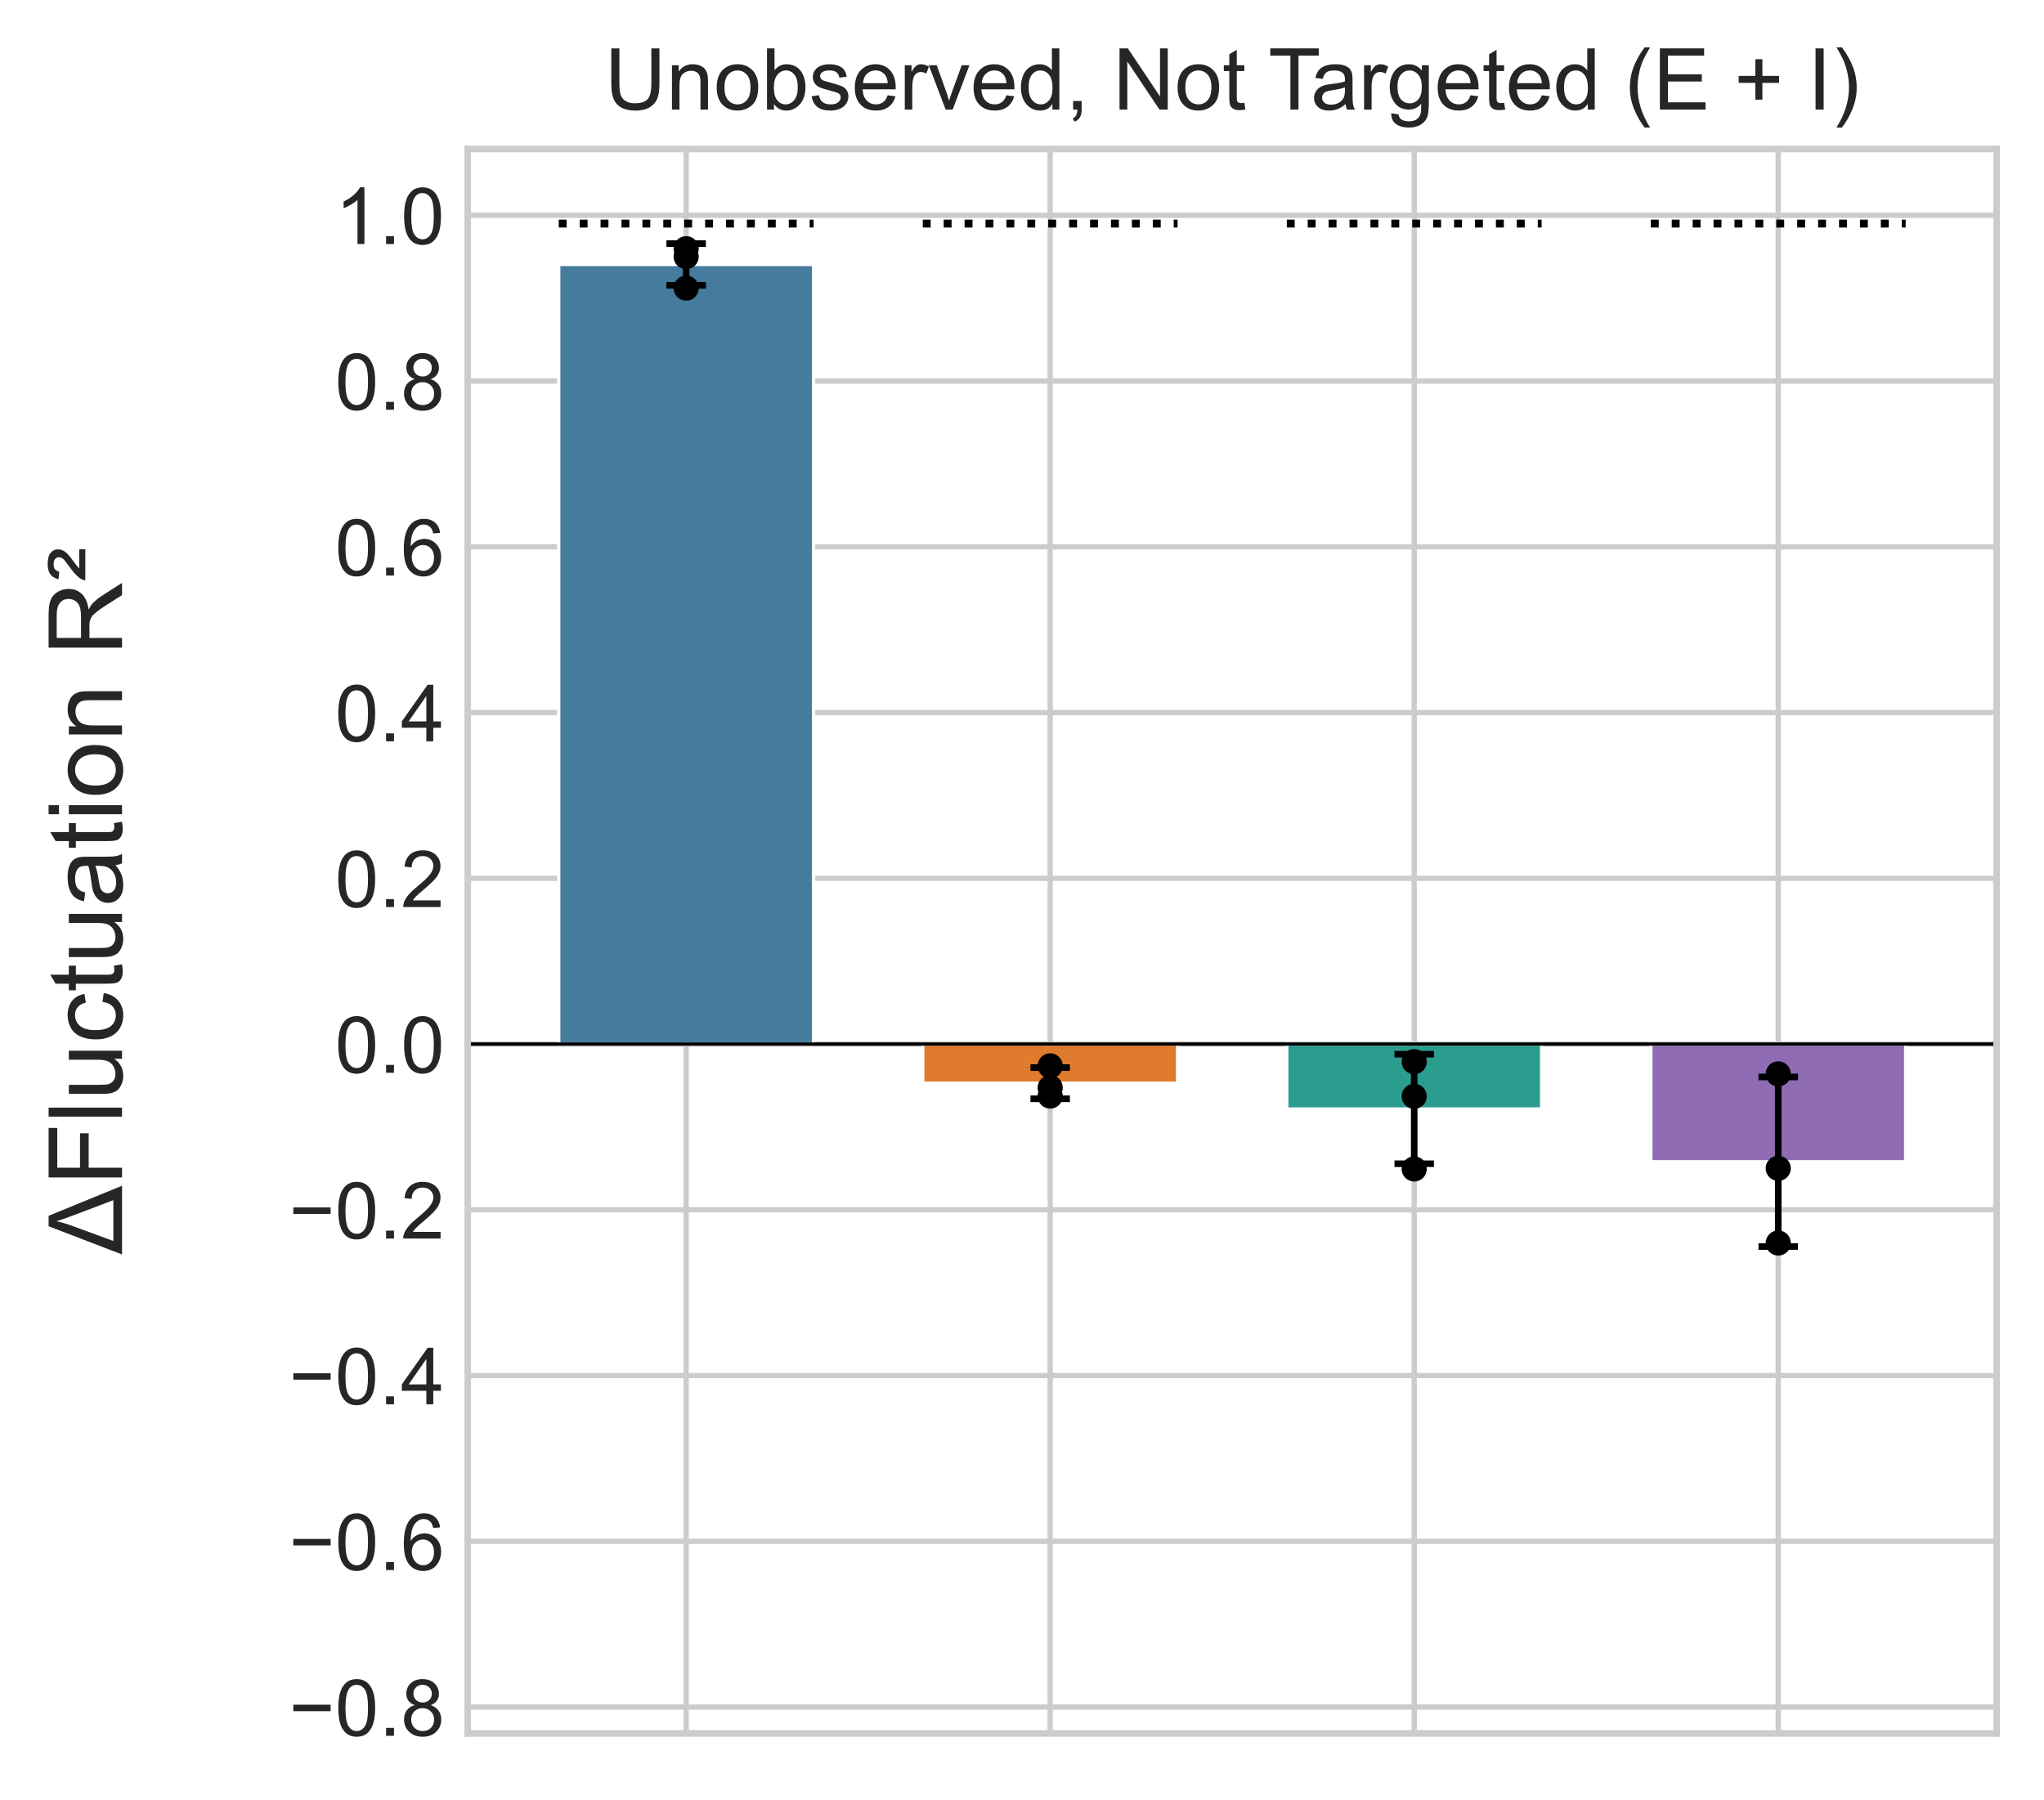
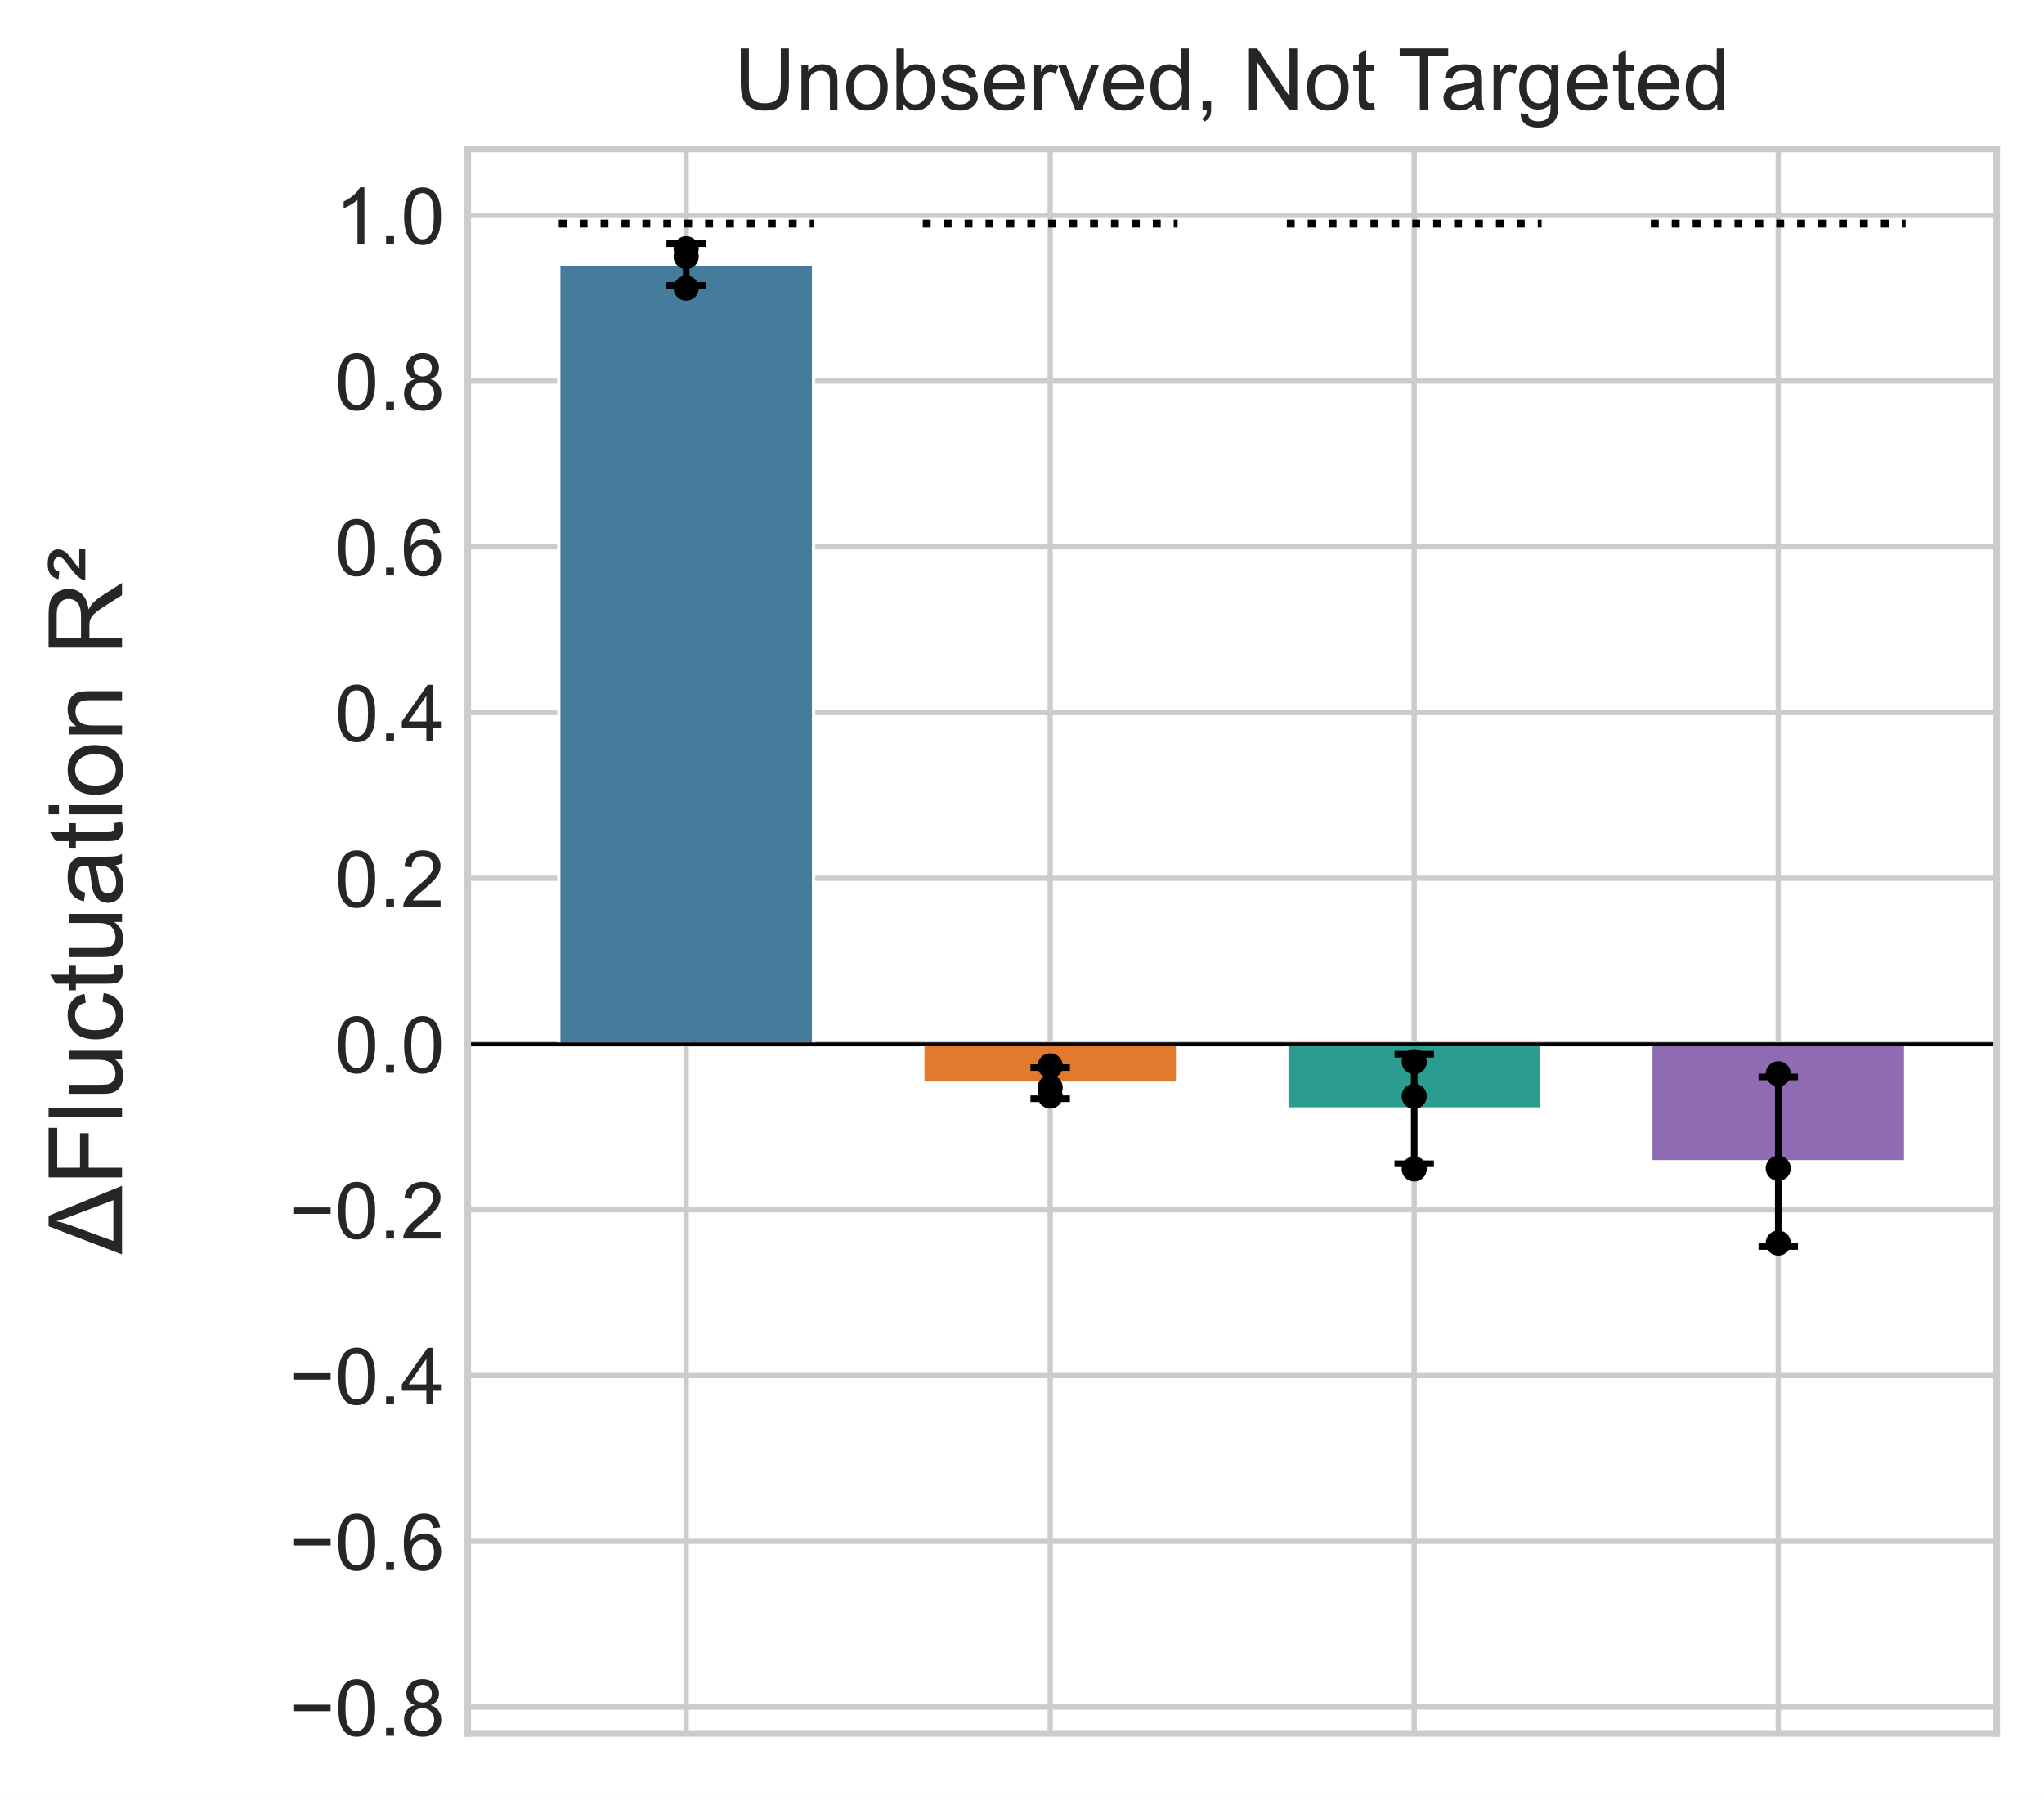
<svg xmlns="http://www.w3.org/2000/svg" xmlns:xlink="http://www.w3.org/1999/xlink" width="310.824pt" height="273.733pt" viewBox="0 0 310.824 273.733" version="1.1">
  <defs>
    <style type="text/css">*{stroke-linejoin: round; stroke-linecap: butt}</style>
  </defs>
  <g id="figure_1">
    <g id="patch_1">
      <path d="M 0 273.733  L 310.824 273.733  L 310.824 0  L 0 0  z " style="fill: #ffffff" />
    </g>
    <g id="axes_1">
      <g id="patch_2">
        <path d="M 71.127 263.648  L 303.624 263.648  L 303.624 22.664  L 71.127 22.664  z " style="fill: #ffffff" />
      </g>
      <g id="matplotlib.axis_1">
        <g id="xtick_1">
          <g id="line2d_1">
-             <path d="M 104.341 263.648  L 104.341 22.664  " clip-path="url(#p0149a861be)" style="fill: none; stroke: #cccccc; stroke-width: 0.8; stroke-linecap: round" />
+             <path d="M 104.341 263.648  L 104.341 22.664  " clip-path="url(#p1d22fca7cc)" style="fill: none; stroke: #cccccc; stroke-width: 0.8; stroke-linecap: round" />
          </g>
          <g id="line2d_2" />
        </g>
        <g id="xtick_2">
          <g id="line2d_3">
-             <path d="M 159.697 263.648  L 159.697 22.664  " clip-path="url(#p0149a861be)" style="fill: none; stroke: #cccccc; stroke-width: 0.8; stroke-linecap: round" />
+             <path d="M 159.697 263.648  L 159.697 22.664  " clip-path="url(#p1d22fca7cc)" style="fill: none; stroke: #cccccc; stroke-width: 0.8; stroke-linecap: round" />
          </g>
          <g id="line2d_4" />
        </g>
        <g id="xtick_3">
          <g id="line2d_5">
-             <path d="M 215.054 263.648  L 215.054 22.664  " clip-path="url(#p0149a861be)" style="fill: none; stroke: #cccccc; stroke-width: 0.8; stroke-linecap: round" />
+             <path d="M 215.054 263.648  L 215.054 22.664  " clip-path="url(#p1d22fca7cc)" style="fill: none; stroke: #cccccc; stroke-width: 0.8; stroke-linecap: round" />
          </g>
          <g id="line2d_6" />
        </g>
        <g id="xtick_4">
          <g id="line2d_7">
-             <path d="M 270.41 263.648  L 270.41 22.664  " clip-path="url(#p0149a861be)" style="fill: none; stroke: #cccccc; stroke-width: 0.8; stroke-linecap: round" />
+             <path d="M 270.41 263.648  L 270.41 22.664  " clip-path="url(#p1d22fca7cc)" style="fill: none; stroke: #cccccc; stroke-width: 0.8; stroke-linecap: round" />
          </g>
          <g id="line2d_8" />
        </g>
      </g>
      <g id="matplotlib.axis_2">
        <g id="ytick_1">
          <g id="line2d_9">
-             <path d="M 71.127 259.639  L 303.624 259.639  " clip-path="url(#p0149a861be)" style="fill: none; stroke: #cccccc; stroke-width: 0.8; stroke-linecap: round" />
+             <path d="M 71.127 259.639  L 303.624 259.639  " clip-path="url(#p1d22fca7cc)" style="fill: none; stroke: #cccccc; stroke-width: 0.8; stroke-linecap: round" />
          </g>
          <g id="line2d_10" />
          <g id="text_1">
            <g style="fill: #262626" transform="translate(43.93826 264.0073) scale(0.12 -0.12)">
              <defs>
                <path id="ArialMT-ed" d="M 3381 1997  L 356 1997  L 356 2522  L 3381 2522  L 3381 1997  z " transform="scale(0.015625)" />
                <path id="ArialMT-13" d="M 266 2259  Q 266 3072 433 3567  Q 600 4063 929 4331  Q 1259 4600 1759 4600  Q 2128 4600 2406 4451  Q 2684 4303 2865 4023  Q 3047 3744 3150 3342  Q 3253 2941 3253 2259  Q 3253 1453 3087 958  Q 2922 463 2592 192  Q 2263 -78 1759 -78  Q 1097 -78 719 397  Q 266 969 266 2259  z M 844 2259  Q 844 1131 1108 757  Q 1372 384 1759 384  Q 2147 384 2411 759  Q 2675 1134 2675 2259  Q 2675 3391 2411 3762  Q 2147 4134 1753 4134  Q 1366 4134 1134 3806  Q 844 3388 844 2259  z " transform="scale(0.015625)" />
                <path id="ArialMT-11" d="M 581 0  L 581 641  L 1222 641  L 1222 0  L 581 0  z " transform="scale(0.015625)" />
                <path id="ArialMT-1b" d="M 1131 2484  Q 781 2613 612 2850  Q 444 3088 444 3419  Q 444 3919 803 4259  Q 1163 4600 1759 4600  Q 2359 4600 2725 4251  Q 3091 3903 3091 3403  Q 3091 3084 2923 2848  Q 2756 2613 2416 2484  Q 2838 2347 3058 2040  Q 3278 1734 3278 1309  Q 3278 722 2862 322  Q 2447 -78 1769 -78  Q 1091 -78 675 323  Q 259 725 259 1325  Q 259 1772 486 2073  Q 713 2375 1131 2484  z M 1019 3438  Q 1019 3113 1228 2906  Q 1438 2700 1772 2700  Q 2097 2700 2305 2904  Q 2513 3109 2513 3406  Q 2513 3716 2298 3927  Q 2084 4138 1766 4138  Q 1444 4138 1231 3931  Q 1019 3725 1019 3438  z M 838 1322  Q 838 1081 952 856  Q 1066 631 1291 507  Q 1516 384 1775 384  Q 2178 384 2440 643  Q 2703 903 2703 1303  Q 2703 1709 2433 1975  Q 2163 2241 1756 2241  Q 1359 2241 1098 1978  Q 838 1716 838 1322  z " transform="scale(0.015625)" />
              </defs>
              <use xlink:href="#ArialMT-ed" />
              <use xlink:href="#ArialMT-13" transform="translate(58.40625 0)" />
              <use xlink:href="#ArialMT-11" transform="translate(114.0156 0)" />
              <use xlink:href="#ArialMT-1b" transform="translate(141.7969 0)" />
            </g>
          </g>
        </g>
        <g id="ytick_2">
          <g id="line2d_11">
-             <path d="M 71.127 234.429  L 303.624 234.429  " clip-path="url(#p0149a861be)" style="fill: none; stroke: #cccccc; stroke-width: 0.8; stroke-linecap: round" />
+             <path d="M 71.127 234.429  L 303.624 234.429  " clip-path="url(#p1d22fca7cc)" style="fill: none; stroke: #cccccc; stroke-width: 0.8; stroke-linecap: round" />
          </g>
          <g id="line2d_12" />
          <g id="text_2">
            <g style="fill: #262626" transform="translate(43.93826 238.7972) scale(0.12 -0.12)">
              <defs>
                <path id="ArialMT-19" d="M 3184 3459  L 2625 3416  Q 2550 3747 2413 3897  Q 2184 4138 1850 4138  Q 1581 4138 1378 3988  Q 1113 3794 959 3422  Q 806 3050 800 2363  Q 1003 2672 1297 2822  Q 1591 2972 1913 2972  Q 2475 2972 2870 2558  Q 3266 2144 3266 1488  Q 3266 1056 3080 686  Q 2894 316 2569 119  Q 2244 -78 1831 -78  Q 1128 -78 684 439  Q 241 956 241 2144  Q 241 3472 731 4075  Q 1159 4600 1884 4600  Q 2425 4600 2770 4297  Q 3116 3994 3184 3459  z M 888 1484  Q 888 1194 1011 928  Q 1134 663 1356 523  Q 1578 384 1822 384  Q 2178 384 2434 671  Q 2691 959 2691 1453  Q 2691 1928 2437 2201  Q 2184 2475 1800 2475  Q 1419 2475 1153 2201  Q 888 1928 888 1484  z " transform="scale(0.015625)" />
              </defs>
              <use xlink:href="#ArialMT-ed" />
              <use xlink:href="#ArialMT-13" transform="translate(58.40625 0)" />
              <use xlink:href="#ArialMT-11" transform="translate(114.0156 0)" />
              <use xlink:href="#ArialMT-19" transform="translate(141.7969 0)" />
            </g>
          </g>
        </g>
        <g id="ytick_3">
          <g id="line2d_13">
-             <path d="M 71.127 209.219  L 303.624 209.219  " clip-path="url(#p0149a861be)" style="fill: none; stroke: #cccccc; stroke-width: 0.8; stroke-linecap: round" />
+             <path d="M 71.127 209.219  L 303.624 209.219  " clip-path="url(#p1d22fca7cc)" style="fill: none; stroke: #cccccc; stroke-width: 0.8; stroke-linecap: round" />
          </g>
          <g id="line2d_14" />
          <g id="text_3">
            <g style="fill: #262626" transform="translate(43.93826 213.5871) scale(0.12 -0.12)">
              <defs>
                <path id="ArialMT-17" d="M 2069 0  L 2069 1097  L 81 1097  L 81 1613  L 2172 4581  L 2631 4581  L 2631 1613  L 3250 1613  L 3250 1097  L 2631 1097  L 2631 0  L 2069 0  z M 2069 1613  L 2069 3678  L 634 1613  L 2069 1613  z " transform="scale(0.015625)" />
              </defs>
              <use xlink:href="#ArialMT-ed" />
              <use xlink:href="#ArialMT-13" transform="translate(58.40625 0)" />
              <use xlink:href="#ArialMT-11" transform="translate(114.0156 0)" />
              <use xlink:href="#ArialMT-17" transform="translate(141.7969 0)" />
            </g>
          </g>
        </g>
        <g id="ytick_4">
          <g id="line2d_15">
-             <path d="M 71.127 184.009  L 303.624 184.009  " clip-path="url(#p0149a861be)" style="fill: none; stroke: #cccccc; stroke-width: 0.8; stroke-linecap: round" />
+             <path d="M 71.127 184.009  L 303.624 184.009  " clip-path="url(#p1d22fca7cc)" style="fill: none; stroke: #cccccc; stroke-width: 0.8; stroke-linecap: round" />
          </g>
          <g id="line2d_16" />
          <g id="text_4">
            <g style="fill: #262626" transform="translate(43.93826 188.377) scale(0.12 -0.12)">
              <defs>
                <path id="ArialMT-15" d="M 3222 541  L 3222 0  L 194 0  Q 188 203 259 391  Q 375 700 629 1000  Q 884 1300 1366 1694  Q 2113 2306 2375 2664  Q 2638 3022 2638 3341  Q 2638 3675 2398 3904  Q 2159 4134 1775 4134  Q 1369 4134 1125 3890  Q 881 3647 878 3216  L 300 3275  Q 359 3922 746 4261  Q 1134 4600 1788 4600  Q 2447 4600 2831 4234  Q 3216 3869 3216 3328  Q 3216 3053 3103 2787  Q 2991 2522 2730 2228  Q 2469 1934 1863 1422  Q 1356 997 1212 845  Q 1069 694 975 541  L 3222 541  z " transform="scale(0.015625)" />
              </defs>
              <use xlink:href="#ArialMT-ed" />
              <use xlink:href="#ArialMT-13" transform="translate(58.40625 0)" />
              <use xlink:href="#ArialMT-11" transform="translate(114.0156 0)" />
              <use xlink:href="#ArialMT-15" transform="translate(141.7969 0)" />
            </g>
          </g>
        </g>
        <g id="ytick_5">
          <g id="line2d_17">
-             <path d="M 71.127 158.799  L 303.624 158.799  " clip-path="url(#p0149a861be)" style="fill: none; stroke: #cccccc; stroke-width: 0.8; stroke-linecap: round" />
+             <path d="M 71.127 158.799  L 303.624 158.799  " clip-path="url(#p1d22fca7cc)" style="fill: none; stroke: #cccccc; stroke-width: 0.8; stroke-linecap: round" />
          </g>
          <g id="line2d_18" />
          <g id="text_5">
            <g style="fill: #262626" transform="translate(50.94701 163.167) scale(0.12 -0.12)">
              <use xlink:href="#ArialMT-13" />
              <use xlink:href="#ArialMT-11" transform="translate(55.60938 0)" />
              <use xlink:href="#ArialMT-13" transform="translate(83.39062 0)" />
            </g>
          </g>
        </g>
        <g id="ytick_6">
          <g id="line2d_19">
-             <path d="M 71.127 133.589  L 303.624 133.589  " clip-path="url(#p0149a861be)" style="fill: none; stroke: #cccccc; stroke-width: 0.8; stroke-linecap: round" />
+             <path d="M 71.127 133.589  L 303.624 133.589  " clip-path="url(#p1d22fca7cc)" style="fill: none; stroke: #cccccc; stroke-width: 0.8; stroke-linecap: round" />
          </g>
          <g id="line2d_20" />
          <g id="text_6">
            <g style="fill: #262626" transform="translate(50.94701 137.9569) scale(0.12 -0.12)">
              <use xlink:href="#ArialMT-13" />
              <use xlink:href="#ArialMT-11" transform="translate(55.60938 0)" />
              <use xlink:href="#ArialMT-15" transform="translate(83.39062 0)" />
            </g>
          </g>
        </g>
        <g id="ytick_7">
          <g id="line2d_21">
-             <path d="M 71.127 108.379  L 303.624 108.379  " clip-path="url(#p0149a861be)" style="fill: none; stroke: #cccccc; stroke-width: 0.8; stroke-linecap: round" />
+             <path d="M 71.127 108.379  L 303.624 108.379  " clip-path="url(#p1d22fca7cc)" style="fill: none; stroke: #cccccc; stroke-width: 0.8; stroke-linecap: round" />
          </g>
          <g id="line2d_22" />
          <g id="text_7">
            <g style="fill: #262626" transform="translate(50.94701 112.7468) scale(0.12 -0.12)">
              <use xlink:href="#ArialMT-13" />
              <use xlink:href="#ArialMT-11" transform="translate(55.60938 0)" />
              <use xlink:href="#ArialMT-17" transform="translate(83.39062 0)" />
            </g>
          </g>
        </g>
        <g id="ytick_8">
          <g id="line2d_23">
-             <path d="M 71.127 83.169  L 303.624 83.169  " clip-path="url(#p0149a861be)" style="fill: none; stroke: #cccccc; stroke-width: 0.8; stroke-linecap: round" />
+             <path d="M 71.127 83.169  L 303.624 83.169  " clip-path="url(#p1d22fca7cc)" style="fill: none; stroke: #cccccc; stroke-width: 0.8; stroke-linecap: round" />
          </g>
          <g id="line2d_24" />
          <g id="text_8">
            <g style="fill: #262626" transform="translate(50.94701 87.53672) scale(0.12 -0.12)">
              <use xlink:href="#ArialMT-13" />
              <use xlink:href="#ArialMT-11" transform="translate(55.60938 0)" />
              <use xlink:href="#ArialMT-19" transform="translate(83.39062 0)" />
            </g>
          </g>
        </g>
        <g id="ytick_9">
          <g id="line2d_25">
-             <path d="M 71.127 57.958  L 303.624 57.958  " clip-path="url(#p0149a861be)" style="fill: none; stroke: #cccccc; stroke-width: 0.8; stroke-linecap: round" />
+             <path d="M 71.127 57.958  L 303.624 57.958  " clip-path="url(#p1d22fca7cc)" style="fill: none; stroke: #cccccc; stroke-width: 0.8; stroke-linecap: round" />
          </g>
          <g id="line2d_26" />
          <g id="text_9">
            <g style="fill: #262626" transform="translate(50.94701 62.32663) scale(0.12 -0.12)">
              <use xlink:href="#ArialMT-13" />
              <use xlink:href="#ArialMT-11" transform="translate(55.60938 0)" />
              <use xlink:href="#ArialMT-1b" transform="translate(83.39062 0)" />
            </g>
          </g>
        </g>
        <g id="ytick_10">
          <g id="line2d_27">
-             <path d="M 71.127 32.748  L 303.624 32.748  " clip-path="url(#p0149a861be)" style="fill: none; stroke: #cccccc; stroke-width: 0.8; stroke-linecap: round" />
+             <path d="M 71.127 32.748  L 303.624 32.748  " clip-path="url(#p1d22fca7cc)" style="fill: none; stroke: #cccccc; stroke-width: 0.8; stroke-linecap: round" />
          </g>
          <g id="line2d_28" />
          <g id="text_10">
            <g style="fill: #262626" transform="translate(50.94701 37.11655) scale(0.12 -0.12)">
              <defs>
                <path id="ArialMT-14" d="M 2384 0  L 1822 0  L 1822 3584  Q 1619 3391 1289 3197  Q 959 3003 697 2906  L 697 3450  Q 1169 3672 1522 3987  Q 1875 4303 2022 4600  L 2384 4600  L 2384 0  z " transform="scale(0.015625)" />
              </defs>
              <use xlink:href="#ArialMT-14" />
              <use xlink:href="#ArialMT-11" transform="translate(55.60938 0)" />
              <use xlink:href="#ArialMT-13" transform="translate(83.39062 0)" />
            </g>
          </g>
        </g>
      </g>
      <g id="patch_3">
-         <path d="M 84.966 158.799  L 123.716 158.799  L 123.716 40.226  L 84.966 40.226  z " clip-path="url(#p0149a861be)" style="fill: #457b9d; stroke: #ffffff; stroke-width: 0.5; stroke-linejoin: miter" />
+         <path d="M 84.966 158.799  L 123.716 158.799  L 123.716 40.226  L 84.966 40.226  z " clip-path="url(#p1d22fca7cc)" style="fill: #457b9d; stroke: #ffffff; stroke-width: 0.5; stroke-linejoin: miter" />
      </g>
      <g id="patch_4">
-         <path d="M 140.323 158.799  L 179.072 158.799  L 179.072 164.751  L 140.323 164.751  z " clip-path="url(#p0149a861be)" style="fill: #e07b2e; stroke: #ffffff; stroke-width: 0.5; stroke-linejoin: miter" />
+         <path d="M 140.323 158.799  L 179.072 158.799  L 179.072 164.751  L 140.323 164.751  z " clip-path="url(#p1d22fca7cc)" style="fill: #e07b2e; stroke: #ffffff; stroke-width: 0.5; stroke-linejoin: miter" />
      </g>
      <g id="patch_5">
-         <path d="M 195.679 158.799  L 234.428 158.799  L 234.428 168.674  L 195.679 168.674  z " clip-path="url(#p0149a861be)" style="fill: #2a9d8f; stroke: #ffffff; stroke-width: 0.5; stroke-linejoin: miter" />
+         <path d="M 195.679 158.799  L 234.428 158.799  L 234.428 168.674  L 195.679 168.674  z " clip-path="url(#p1d22fca7cc)" style="fill: #2a9d8f; stroke: #ffffff; stroke-width: 0.5; stroke-linejoin: miter" />
      </g>
      <g id="patch_6">
-         <path d="M 251.035 158.799  L 289.785 158.799  L 289.785 176.696  L 251.035 176.696  z " clip-path="url(#p0149a861be)" style="fill: #8e6bb3; stroke: #ffffff; stroke-width: 0.5; stroke-linejoin: miter" />
+         <path d="M 251.035 158.799  L 289.785 158.799  L 289.785 176.696  L 251.035 176.696  z " clip-path="url(#p1d22fca7cc)" style="fill: #8e6bb3; stroke: #ffffff; stroke-width: 0.5; stroke-linejoin: miter" />
      </g>
      <g id="LineCollection_1">
-         <path d="M 104.341 43.397  L 104.341 37.055  " clip-path="url(#p0149a861be)" style="fill: none; stroke: #000000" />
+         <path d="M 104.341 43.397  L 104.341 37.055  " clip-path="url(#p1d22fca7cc)" style="fill: none; stroke: #000000" />
      </g>
      <g id="line2d_29">
        <defs>
-           <path id="m79ae6d2a37" d="M 3 0  L -3 -0  " style="stroke: #000000" />
+           <path id="mbe0370abad" d="M 3 0  L -3 -0  " style="stroke: #000000" />
        </defs>
-         <g clip-path="url(#p0149a861be)">
-           <use xlink:href="#m79ae6d2a37" x="104.341" y="43.397" style="stroke: #000000" />
+         <g clip-path="url(#p1d22fca7cc)">
+           <use xlink:href="#mbe0370abad" x="104.341" y="43.397" style="stroke: #000000" />
        </g>
      </g>
      <g id="line2d_30">
-         <g clip-path="url(#p0149a861be)">
-           <use xlink:href="#m79ae6d2a37" x="104.341" y="37.055" style="stroke: #000000" />
+         <g clip-path="url(#p1d22fca7cc)">
+           <use xlink:href="#mbe0370abad" x="104.341" y="37.055" style="stroke: #000000" />
        </g>
      </g>
      <g id="LineCollection_2">
-         <path d="M 84.966 34.006  L 123.716 34.006  " clip-path="url(#p0149a861be)" style="fill: none; stroke-dasharray: 1.2,1.98; stroke-dashoffset: 0; stroke: #000000; stroke-width: 1.2" />
+         <path d="M 84.966 34.006  L 123.716 34.006  " clip-path="url(#p1d22fca7cc)" style="fill: none; stroke-dasharray: 1.2,1.98; stroke-dashoffset: 0; stroke: #000000; stroke-width: 1.2" />
      </g>
      <g id="LineCollection_3">
-         <path d="M 159.697 167.121  L 159.697 162.38  " clip-path="url(#p0149a861be)" style="fill: none; stroke: #000000" />
+         <path d="M 159.697 167.121  L 159.697 162.38  " clip-path="url(#p1d22fca7cc)" style="fill: none; stroke: #000000" />
      </g>
      <g id="line2d_31">
-         <g clip-path="url(#p0149a861be)">
-           <use xlink:href="#m79ae6d2a37" x="159.697" y="167.121" style="stroke: #000000" />
+         <g clip-path="url(#p1d22fca7cc)">
+           <use xlink:href="#mbe0370abad" x="159.697" y="167.121" style="stroke: #000000" />
        </g>
      </g>
      <g id="line2d_32">
-         <g clip-path="url(#p0149a861be)">
-           <use xlink:href="#m79ae6d2a37" x="159.697" y="162.38" style="stroke: #000000" />
+         <g clip-path="url(#p1d22fca7cc)">
+           <use xlink:href="#mbe0370abad" x="159.697" y="162.38" style="stroke: #000000" />
        </g>
      </g>
      <g id="LineCollection_4">
-         <path d="M 140.323 34.006  L 179.072 34.006  " clip-path="url(#p0149a861be)" style="fill: none; stroke-dasharray: 1.2,1.98; stroke-dashoffset: 0; stroke: #000000; stroke-width: 1.2" />
+         <path d="M 140.323 34.006  L 179.072 34.006  " clip-path="url(#p1d22fca7cc)" style="fill: none; stroke-dasharray: 1.2,1.98; stroke-dashoffset: 0; stroke: #000000; stroke-width: 1.2" />
      </g>
      <g id="LineCollection_5">
-         <path d="M 215.054 176.998  L 215.054 160.349  " clip-path="url(#p0149a861be)" style="fill: none; stroke: #000000" />
+         <path d="M 215.054 176.998  L 215.054 160.349  " clip-path="url(#p1d22fca7cc)" style="fill: none; stroke: #000000" />
      </g>
      <g id="line2d_33">
-         <g clip-path="url(#p0149a861be)">
-           <use xlink:href="#m79ae6d2a37" x="215.054" y="176.998" style="stroke: #000000" />
+         <g clip-path="url(#p1d22fca7cc)">
+           <use xlink:href="#mbe0370abad" x="215.054" y="176.998" style="stroke: #000000" />
        </g>
      </g>
      <g id="line2d_34">
-         <g clip-path="url(#p0149a861be)">
-           <use xlink:href="#m79ae6d2a37" x="215.054" y="160.349" style="stroke: #000000" />
+         <g clip-path="url(#p1d22fca7cc)">
+           <use xlink:href="#mbe0370abad" x="215.054" y="160.349" style="stroke: #000000" />
        </g>
      </g>
      <g id="LineCollection_6">
-         <path d="M 195.679 34.006  L 234.428 34.006  " clip-path="url(#p0149a861be)" style="fill: none; stroke-dasharray: 1.2,1.98; stroke-dashoffset: 0; stroke: #000000; stroke-width: 1.2" />
+         <path d="M 195.679 34.006  L 234.428 34.006  " clip-path="url(#p1d22fca7cc)" style="fill: none; stroke-dasharray: 1.2,1.98; stroke-dashoffset: 0; stroke: #000000; stroke-width: 1.2" />
      </g>
      <g id="LineCollection_7">
-         <path d="M 270.41 189.589  L 270.41 163.804  " clip-path="url(#p0149a861be)" style="fill: none; stroke: #000000" />
+         <path d="M 270.41 189.589  L 270.41 163.804  " clip-path="url(#p1d22fca7cc)" style="fill: none; stroke: #000000" />
      </g>
      <g id="line2d_35">
-         <g clip-path="url(#p0149a861be)">
-           <use xlink:href="#m79ae6d2a37" x="270.41" y="189.589" style="stroke: #000000" />
+         <g clip-path="url(#p1d22fca7cc)">
+           <use xlink:href="#mbe0370abad" x="270.41" y="189.589" style="stroke: #000000" />
        </g>
      </g>
      <g id="line2d_36">
-         <g clip-path="url(#p0149a861be)">
-           <use xlink:href="#m79ae6d2a37" x="270.41" y="163.804" style="stroke: #000000" />
+         <g clip-path="url(#p1d22fca7cc)">
+           <use xlink:href="#mbe0370abad" x="270.41" y="163.804" style="stroke: #000000" />
        </g>
      </g>
      <g id="LineCollection_8">
-         <path d="M 251.035 34.006  L 289.785 34.006  " clip-path="url(#p0149a861be)" style="fill: none; stroke-dasharray: 1.2,1.98; stroke-dashoffset: 0; stroke: #000000; stroke-width: 1.2" />
+         <path d="M 251.035 34.006  L 289.785 34.006  " clip-path="url(#p1d22fca7cc)" style="fill: none; stroke-dasharray: 1.2,1.98; stroke-dashoffset: 0; stroke: #000000; stroke-width: 1.2" />
      </g>
      <g id="line2d_37">
-         <path d="M 71.127 158.799  L 303.624 158.799  " clip-path="url(#p0149a861be)" style="fill: none; stroke: #000000; stroke-width: 0.5; stroke-linecap: round" />
+         <path d="M 71.127 158.799  L 303.624 158.799  " clip-path="url(#p1d22fca7cc)" style="fill: none; stroke: #000000; stroke-width: 0.5; stroke-linecap: round" />
      </g>
      <g id="line2d_38">
-         <path d="M 104.341 40.226  " clip-path="url(#p0149a861be)" style="fill: none; stroke: #000000; stroke-linecap: round" />
+         <path d="M 104.341 40.226  " clip-path="url(#p1d22fca7cc)" style="fill: none; stroke: #000000; stroke-linecap: round" />
      </g>
      <g id="line2d_39">
-         <path d="M 159.697 164.751  " clip-path="url(#p0149a861be)" style="fill: none; stroke: #000000; stroke-linecap: round" />
+         <path d="M 159.697 164.751  " clip-path="url(#p1d22fca7cc)" style="fill: none; stroke: #000000; stroke-linecap: round" />
      </g>
      <g id="line2d_40">
-         <path d="M 215.054 168.674  " clip-path="url(#p0149a861be)" style="fill: none; stroke: #000000; stroke-linecap: round" />
+         <path d="M 215.054 168.674  " clip-path="url(#p1d22fca7cc)" style="fill: none; stroke: #000000; stroke-linecap: round" />
      </g>
      <g id="line2d_41">
-         <path d="M 270.41 176.696  " clip-path="url(#p0149a861be)" style="fill: none; stroke: #000000; stroke-linecap: round" />
+         <path d="M 270.41 176.696  " clip-path="url(#p1d22fca7cc)" style="fill: none; stroke: #000000; stroke-linecap: round" />
      </g>
      <g id="patch_7">
        <path d="M 71.127 263.648  L 71.127 22.664  " style="fill: none; stroke: #cccccc; stroke-linejoin: miter; stroke-linecap: square" />
      </g>
      <g id="patch_8">
        <path d="M 303.624 263.648  L 303.624 22.664  " style="fill: none; stroke: #cccccc; stroke-linejoin: miter; stroke-linecap: square" />
      </g>
      <g id="patch_9">
        <path d="M 71.127 263.648  L 303.624 263.648  " style="fill: none; stroke: #cccccc; stroke-linejoin: miter; stroke-linecap: square" />
      </g>
      <g id="patch_10">
        <path d="M 71.127 22.664  L 303.624 22.664  " style="fill: none; stroke: #cccccc; stroke-linejoin: miter; stroke-linecap: square" />
      </g>
      <g id="PathCollection_1">
        <defs>
-           <path id="m22eb89e4bd" d="M 0 1.414  C 0.375 1.414 0.735 1.265 1 1  C 1.265 0.735 1.414 0.375 1.414 0  C 1.414 -0.375 1.265 -0.735 1 -1  C 0.735 -1.265 0.375 -1.414 0 -1.414  C -0.375 -1.414 -0.735 -1.265 -1 -1  C -1.265 -0.735 -1.414 -0.375 -1.414 0  C -1.414 0.375 -1.265 0.735 -1 1  C -0.735 1.265 -0.375 1.414 0 1.414  z " style="stroke: #000000" />
+           <path id="m68df3a6837" d="M 0 1.414  C 0.375 1.414 0.735 1.265 1 1  C 1.265 0.735 1.414 0.375 1.414 0  C 1.414 -0.375 1.265 -0.735 1 -1  C 0.735 -1.265 0.375 -1.414 0 -1.414  C -0.375 -1.414 -0.735 -1.265 -1 -1  C -1.265 -0.735 -1.414 -0.375 -1.414 0  C -1.414 0.375 -1.265 0.735 -1 1  C -0.735 1.265 -0.375 1.414 0 1.414  z " style="stroke: #000000" />
        </defs>
-         <g clip-path="url(#p0149a861be)">
-           <use xlink:href="#m22eb89e4bd" x="104.341" y="37.828" style="stroke: #000000" />
-           <use xlink:href="#m22eb89e4bd" x="104.341" y="43.822" style="stroke: #000000" />
-           <use xlink:href="#m22eb89e4bd" x="104.341" y="39.029" style="stroke: #000000" />
+         <g clip-path="url(#p1d22fca7cc)">
+           <use xlink:href="#m68df3a6837" x="104.341" y="37.828" style="stroke: #000000" />
+           <use xlink:href="#m68df3a6837" x="104.341" y="43.822" style="stroke: #000000" />
+           <use xlink:href="#m68df3a6837" x="104.341" y="39.029" style="stroke: #000000" />
        </g>
      </g>
      <g id="PathCollection_2">
-         <g clip-path="url(#p0149a861be)">
-           <use xlink:href="#m22eb89e4bd" x="159.697" y="166.709" style="stroke: #000000" />
-           <use xlink:href="#m22eb89e4bd" x="159.697" y="165.427" style="stroke: #000000" />
-           <use xlink:href="#m22eb89e4bd" x="159.697" y="162.116" style="stroke: #000000" />
+         <g clip-path="url(#p1d22fca7cc)">
+           <use xlink:href="#m68df3a6837" x="159.697" y="166.709" style="stroke: #000000" />
+           <use xlink:href="#m68df3a6837" x="159.697" y="165.427" style="stroke: #000000" />
+           <use xlink:href="#m68df3a6837" x="159.697" y="162.116" style="stroke: #000000" />
        </g>
      </g>
      <g id="PathCollection_3">
-         <g clip-path="url(#p0149a861be)">
-           <use xlink:href="#m22eb89e4bd" x="215.054" y="161.481" style="stroke: #000000" />
-           <use xlink:href="#m22eb89e4bd" x="215.054" y="177.792" style="stroke: #000000" />
-           <use xlink:href="#m22eb89e4bd" x="215.054" y="166.748" style="stroke: #000000" />
+         <g clip-path="url(#p1d22fca7cc)">
+           <use xlink:href="#m68df3a6837" x="215.054" y="161.481" style="stroke: #000000" />
+           <use xlink:href="#m68df3a6837" x="215.054" y="177.792" style="stroke: #000000" />
+           <use xlink:href="#m68df3a6837" x="215.054" y="166.748" style="stroke: #000000" />
        </g>
      </g>
      <g id="PathCollection_4">
-         <g clip-path="url(#p0149a861be)">
-           <use xlink:href="#m22eb89e4bd" x="270.41" y="163.331" style="stroke: #000000" />
-           <use xlink:href="#m22eb89e4bd" x="270.41" y="189.058" style="stroke: #000000" />
-           <use xlink:href="#m22eb89e4bd" x="270.41" y="177.7" style="stroke: #000000" />
+         <g clip-path="url(#p1d22fca7cc)">
+           <use xlink:href="#m68df3a6837" x="270.41" y="163.331" style="stroke: #000000" />
+           <use xlink:href="#m68df3a6837" x="270.41" y="189.058" style="stroke: #000000" />
+           <use xlink:href="#m68df3a6837" x="270.41" y="177.7" style="stroke: #000000" />
        </g>
      </g>
      <g id="text_11">
-         <g style="fill: #262626" transform="translate(91.93824 16.66436) scale(0.13 -0.13)">
+         <g style="fill: #262626" transform="translate(111.6221 16.66436) scale(0.13 -0.13)">
          <defs>
            <path id="ArialMT-38" d="M 3500 4581  L 4106 4581  L 4106 1934  Q 4106 1244 3950 837  Q 3794 431 3386 176  Q 2978 -78 2316 -78  Q 1672 -78 1262 144  Q 853 366 678 786  Q 503 1206 503 1934  L 503 4581  L 1109 4581  L 1109 1938  Q 1109 1341 1220 1058  Q 1331 775 1601 622  Q 1872 469 2263 469  Q 2931 469 3215 772  Q 3500 1075 3500 1938  L 3500 4581  z " transform="scale(0.015625)" />
            <path id="ArialMT-51" d="M 422 0  L 422 3319  L 928 3319  L 928 2847  Q 1294 3394 1984 3394  Q 2284 3394 2536 3286  Q 2788 3178 2913 3003  Q 3038 2828 3088 2588  Q 3119 2431 3119 2041  L 3119 0  L 2556 0  L 2556 2019  Q 2556 2363 2490 2533  Q 2425 2703 2258 2804  Q 2091 2906 1866 2906  Q 1506 2906 1245 2678  Q 984 2450 984 1813  L 984 0  L 422 0  z " transform="scale(0.015625)" />
            <path id="ArialMT-52" d="M 213 1659  Q 213 2581 725 3025  Q 1153 3394 1769 3394  Q 2453 3394 2887 2945  Q 3322 2497 3322 1706  Q 3322 1066 3130 698  Q 2938 331 2570 128  Q 2203 -75 1769 -75  Q 1072 -75 642 372  Q 213 819 213 1659  z M 791 1659  Q 791 1022 1069 705  Q 1347 388 1769 388  Q 2188 388 2466 706  Q 2744 1025 2744 1678  Q 2744 2294 2464 2611  Q 2184 2928 1769 2928  Q 1347 2928 1069 2612  Q 791 2297 791 1659  z " transform="scale(0.015625)" />
            <path id="ArialMT-45" d="M 941 0  L 419 0  L 419 4581  L 981 4581  L 981 2947  Q 1338 3394 1891 3394  Q 2197 3394 2470 3270  Q 2744 3147 2920 2923  Q 3097 2700 3197 2384  Q 3297 2069 3297 1709  Q 3297 856 2875 390  Q 2453 -75 1863 -75  Q 1275 -75 941 416  L 941 0  z M 934 1684  Q 934 1088 1097 822  Q 1363 388 1816 388  Q 2184 388 2453 708  Q 2722 1028 2722 1663  Q 2722 2313 2464 2622  Q 2206 2931 1841 2931  Q 1472 2931 1203 2611  Q 934 2291 934 1684  z " transform="scale(0.015625)" />
            <path id="ArialMT-56" d="M 197 991  L 753 1078  Q 800 744 1014 566  Q 1228 388 1613 388  Q 2000 388 2187 545  Q 2375 703 2375 916  Q 2375 1106 2209 1216  Q 2094 1291 1634 1406  Q 1016 1563 777 1677  Q 538 1791 414 1992  Q 291 2194 291 2438  Q 291 2659 392 2848  Q 494 3038 669 3163  Q 800 3259 1026 3326  Q 1253 3394 1513 3394  Q 1903 3394 2198 3281  Q 2494 3169 2634 2976  Q 2775 2784 2828 2463  L 2278 2388  Q 2241 2644 2061 2787  Q 1881 2931 1553 2931  Q 1166 2931 1000 2803  Q 834 2675 834 2503  Q 834 2394 903 2306  Q 972 2216 1119 2156  Q 1203 2125 1616 2013  Q 2213 1853 2448 1751  Q 2684 1650 2818 1456  Q 2953 1263 2953 975  Q 2953 694 2789 445  Q 2625 197 2315 61  Q 2006 -75 1616 -75  Q 969 -75 630 194  Q 291 463 197 991  z " transform="scale(0.015625)" />
            <path id="ArialMT-48" d="M 2694 1069  L 3275 997  Q 3138 488 2766 206  Q 2394 -75 1816 -75  Q 1088 -75 661 373  Q 234 822 234 1631  Q 234 2469 665 2931  Q 1097 3394 1784 3394  Q 2450 3394 2872 2941  Q 3294 2488 3294 1666  Q 3294 1616 3291 1516  L 816 1516  Q 847 969 1125 678  Q 1403 388 1819 388  Q 2128 388 2347 550  Q 2566 713 2694 1069  z M 847 1978  L 2700 1978  Q 2663 2397 2488 2606  Q 2219 2931 1791 2931  Q 1403 2931 1139 2672  Q 875 2413 847 1978  z " transform="scale(0.015625)" />
            <path id="ArialMT-55" d="M 416 0  L 416 3319  L 922 3319  L 922 2816  Q 1116 3169 1280 3281  Q 1444 3394 1641 3394  Q 1925 3394 2219 3213  L 2025 2691  Q 1819 2813 1613 2813  Q 1428 2813 1281 2702  Q 1134 2591 1072 2394  Q 978 2094 978 1738  L 978 0  L 416 0  z " transform="scale(0.015625)" />
            <path id="ArialMT-59" d="M 1344 0  L 81 3319  L 675 3319  L 1388 1331  Q 1503 1009 1600 663  Q 1675 925 1809 1294  L 2547 3319  L 3125 3319  L 1869 0  L 1344 0  z " transform="scale(0.015625)" />
            <path id="ArialMT-47" d="M 2575 0  L 2575 419  Q 2259 -75 1647 -75  Q 1250 -75 917 144  Q 584 363 401 755  Q 219 1147 219 1656  Q 219 2153 384 2558  Q 550 2963 881 3178  Q 1213 3394 1622 3394  Q 1922 3394 2156 3267  Q 2391 3141 2538 2938  L 2538 4581  L 3097 4581  L 3097 0  L 2575 0  z M 797 1656  Q 797 1019 1065 703  Q 1334 388 1700 388  Q 2069 388 2326 689  Q 2584 991 2584 1609  Q 2584 2291 2321 2609  Q 2059 2928 1675 2928  Q 1300 2928 1048 2622  Q 797 2316 797 1656  z " transform="scale(0.015625)" />
            <path id="ArialMT-f" d="M 569 0  L 569 641  L 1209 641  L 1209 0  Q 1209 -353 1084 -570  Q 959 -788 688 -906  L 531 -666  Q 709 -588 793 -436  Q 878 -284 888 0  L 569 0  z " transform="scale(0.015625)" />
            <path id="ArialMT-3" transform="scale(0.015625)" />
            <path id="ArialMT-31" d="M 488 0  L 488 4581  L 1109 4581  L 3516 984  L 3516 4581  L 4097 4581  L 4097 0  L 3475 0  L 1069 3600  L 1069 0  L 488 0  z " transform="scale(0.015625)" />
            <path id="ArialMT-57" d="M 1650 503  L 1731 6  Q 1494 -44 1306 -44  Q 1000 -44 831 53  Q 663 150 594 308  Q 525 466 525 972  L 525 2881  L 113 2881  L 113 3319  L 525 3319  L 525 4141  L 1084 4478  L 1084 3319  L 1650 3319  L 1650 2881  L 1084 2881  L 1084 941  Q 1084 700 1114 631  Q 1144 563 1211 522  Q 1278 481 1403 481  Q 1497 481 1650 503  z " transform="scale(0.015625)" />
            <path id="ArialMT-37" d="M 1659 0  L 1659 4041  L 150 4041  L 150 4581  L 3781 4581  L 3781 4041  L 2266 4041  L 2266 0  L 1659 0  z " transform="scale(0.015625)" />
            <path id="ArialMT-44" d="M 2588 409  Q 2275 144 1986 34  Q 1697 -75 1366 -75  Q 819 -75 525 192  Q 231 459 231 875  Q 231 1119 342 1320  Q 453 1522 633 1644  Q 813 1766 1038 1828  Q 1203 1872 1538 1913  Q 2219 1994 2541 2106  Q 2544 2222 2544 2253  Q 2544 2597 2384 2738  Q 2169 2928 1744 2928  Q 1347 2928 1158 2789  Q 969 2650 878 2297  L 328 2372  Q 403 2725 575 2942  Q 747 3159 1072 3276  Q 1397 3394 1825 3394  Q 2250 3394 2515 3294  Q 2781 3194 2906 3042  Q 3031 2891 3081 2659  Q 3109 2516 3109 2141  L 3109 1391  Q 3109 606 3145 398  Q 3181 191 3288 0  L 2700 0  Q 2613 175 2588 409  z M 2541 1666  Q 2234 1541 1622 1453  Q 1275 1403 1131 1340  Q 988 1278 909 1158  Q 831 1038 831 891  Q 831 666 1001 516  Q 1172 366 1500 366  Q 1825 366 2078 508  Q 2331 650 2450 897  Q 2541 1088 2541 1459  L 2541 1666  z " transform="scale(0.015625)" />
            <path id="ArialMT-4a" d="M 319 -275  L 866 -356  Q 900 -609 1056 -725  Q 1266 -881 1628 -881  Q 2019 -881 2231 -725  Q 2444 -569 2519 -288  Q 2563 -116 2559 434  Q 2191 0 1641 0  Q 956 0 581 494  Q 206 988 206 1678  Q 206 2153 378 2554  Q 550 2956 876 3175  Q 1203 3394 1644 3394  Q 2231 3394 2613 2919  L 2613 3319  L 3131 3319  L 3131 450  Q 3131 -325 2973 -648  Q 2816 -972 2473 -1159  Q 2131 -1347 1631 -1347  Q 1038 -1347 672 -1080  Q 306 -813 319 -275  z M 784 1719  Q 784 1066 1043 766  Q 1303 466 1694 466  Q 2081 466 2343 764  Q 2606 1063 2606 1700  Q 2606 2309 2336 2618  Q 2066 2928 1684 2928  Q 1309 2928 1046 2623  Q 784 2319 784 1719  z " transform="scale(0.015625)" />
-             <path id="ArialMT-b" d="M 1497 -1347  Q 1031 -759 709 28  Q 388 816 388 1659  Q 388 2403 628 3084  Q 909 3875 1497 4659  L 1900 4659  Q 1522 4009 1400 3731  Q 1209 3300 1100 2831  Q 966 2247 966 1656  Q 966 153 1900 -1347  L 1497 -1347  z " transform="scale(0.015625)" />
-             <path id="ArialMT-28" d="M 506 0  L 506 4581  L 3819 4581  L 3819 4041  L 1113 4041  L 1113 2638  L 3647 2638  L 3647 2100  L 1113 2100  L 1113 541  L 3925 541  L 3925 0  L 506 0  z " transform="scale(0.015625)" />
-             <path id="ArialMT-e" d="M 1603 741  L 1603 1997  L 356 1997  L 356 2522  L 1603 2522  L 1603 3769  L 2134 3769  L 2134 2522  L 3381 2522  L 3381 1997  L 2134 1997  L 2134 741  L 1603 741  z " transform="scale(0.015625)" />
-             <path id="ArialMT-2c" d="M 597 0  L 597 4581  L 1203 4581  L 1203 0  L 597 0  z " transform="scale(0.015625)" />
-             <path id="ArialMT-c" d="M 791 -1347  L 388 -1347  Q 1322 153 1322 1656  Q 1322 2244 1188 2822  Q 1081 3291 891 3722  Q 769 4003 388 4659  L 791 4659  Q 1378 3875 1659 3084  Q 1900 2403 1900 1659  Q 1900 816 1576 28  Q 1253 -759 791 -1347  z " transform="scale(0.015625)" />
          </defs>
          <use xlink:href="#ArialMT-38" />
          <use xlink:href="#ArialMT-51" transform="translate(72.21875 0)" />
          <use xlink:href="#ArialMT-52" transform="translate(127.8281 0)" />
          <use xlink:href="#ArialMT-45" transform="translate(183.4375 0)" />
          <use xlink:href="#ArialMT-56" transform="translate(239.0469 0)" />
          <use xlink:href="#ArialMT-48" transform="translate(289.0469 0)" />
          <use xlink:href="#ArialMT-55" transform="translate(344.6562 0)" />
          <use xlink:href="#ArialMT-59" transform="translate(377.9531 0)" />
          <use xlink:href="#ArialMT-48" transform="translate(427.9531 0)" />
          <use xlink:href="#ArialMT-47" transform="translate(483.5625 0)" />
          <use xlink:href="#ArialMT-f" transform="translate(539.1719 0)" />
          <use xlink:href="#ArialMT-3" transform="translate(566.9531 0)" />
          <use xlink:href="#ArialMT-31" transform="translate(594.7344 0)" />
          <use xlink:href="#ArialMT-52" transform="translate(666.9531 0)" />
          <use xlink:href="#ArialMT-57" transform="translate(722.5625 0)" />
          <use xlink:href="#ArialMT-3" transform="translate(750.3438 0)" />
          <use xlink:href="#ArialMT-37" transform="translate(776.3125 0)" />
          <use xlink:href="#ArialMT-44" transform="translate(826.3125 0)" />
          <use xlink:href="#ArialMT-55" transform="translate(881.9219 0)" />
          <use xlink:href="#ArialMT-4a" transform="translate(915.2188 0)" />
          <use xlink:href="#ArialMT-48" transform="translate(970.8281 0)" />
          <use xlink:href="#ArialMT-57" transform="translate(1026.438 0)" />
          <use xlink:href="#ArialMT-48" transform="translate(1054.219 0)" />
          <use xlink:href="#ArialMT-47" transform="translate(1109.828 0)" />
-           <use xlink:href="#ArialMT-3" transform="translate(1165.438 0)" />
-           <use xlink:href="#ArialMT-b" transform="translate(1193.219 0)" />
-           <use xlink:href="#ArialMT-28" transform="translate(1226.516 0)" />
-           <use xlink:href="#ArialMT-3" transform="translate(1293.219 0)" />
-           <use xlink:href="#ArialMT-e" transform="translate(1321 0)" />
-           <use xlink:href="#ArialMT-3" transform="translate(1379.406 0)" />
-           <use xlink:href="#ArialMT-2c" transform="translate(1407.188 0)" />
-           <use xlink:href="#ArialMT-c" transform="translate(1434.969 0)" />
        </g>
      </g>
    </g>
    <g id="text_12">
      <g style="fill: #262626" transform="translate(18.55723 190.7834) rotate(-90) scale(0.156 -0.156)">
        <defs>
          <path id="ArialMT-1fb" d="M -6 0  L 1753 4581  L 2406 4581  L 4281 0  L -6 0  z M 834 541  L 3381 541  L 2391 3150  Q 2169 3738 2066 4100  Q 1981 3675 1819 3225  L 834 541  z " transform="scale(0.015625)" />
          <path id="ArialMT-29" d="M 525 0  L 525 4581  L 3616 4581  L 3616 4041  L 1131 4041  L 1131 2622  L 3281 2622  L 3281 2081  L 1131 2081  L 1131 0  L 525 0  z " transform="scale(0.015625)" />
          <path id="ArialMT-4f" d="M 409 0  L 409 4581  L 972 4581  L 972 0  L 409 0  z " transform="scale(0.015625)" />
          <path id="ArialMT-58" d="M 2597 0  L 2597 488  Q 2209 -75 1544 -75  Q 1250 -75 995 37  Q 741 150 617 320  Q 494 491 444 738  Q 409 903 409 1263  L 409 3319  L 972 3319  L 972 1478  Q 972 1038 1006 884  Q 1059 663 1231 536  Q 1403 409 1656 409  Q 1909 409 2131 539  Q 2353 669 2445 892  Q 2538 1116 2538 1541  L 2538 3319  L 3100 3319  L 3100 0  L 2597 0  z " transform="scale(0.015625)" />
          <path id="ArialMT-46" d="M 2588 1216  L 3141 1144  Q 3050 572 2676 248  Q 2303 -75 1759 -75  Q 1078 -75 664 370  Q 250 816 250 1647  Q 250 2184 428 2587  Q 606 2991 970 3192  Q 1334 3394 1763 3394  Q 2303 3394 2647 3120  Q 2991 2847 3088 2344  L 2541 2259  Q 2463 2594 2264 2762  Q 2066 2931 1784 2931  Q 1359 2931 1093 2626  Q 828 2322 828 1663  Q 828 994 1084 691  Q 1341 388 1753 388  Q 2084 388 2306 591  Q 2528 794 2588 1216  z " transform="scale(0.015625)" />
          <path id="ArialMT-4c" d="M 425 3934  L 425 4581  L 988 4581  L 988 3934  L 425 3934  z M 425 0  L 425 3319  L 988 3319  L 988 0  L 425 0  z " transform="scale(0.015625)" />
          <path id="ArialMT-35" d="M 503 0  L 503 4581  L 2534 4581  Q 3147 4581 3465 4457  Q 3784 4334 3975 4021  Q 4166 3709 4166 3331  Q 4166 2844 3850 2509  Q 3534 2175 2875 2084  Q 3116 1969 3241 1856  Q 3506 1613 3744 1247  L 4541 0  L 3778 0  L 3172 953  Q 2906 1366 2734 1584  Q 2563 1803 2427 1890  Q 2291 1978 2150 2013  Q 2047 2034 1813 2034  L 1109 2034  L 1109 0  L 503 0  z M 1109 2559  L 2413 2559  Q 2828 2559 3062 2645  Q 3297 2731 3419 2920  Q 3541 3109 3541 3331  Q 3541 3656 3305 3865  Q 3069 4075 2559 4075  L 1109 4075  L 1109 2559  z " transform="scale(0.015625)" />
          <path id="ArialMT-f0" d="M 78 2291  Q 97 2469 225 2647  Q 422 2916 872 3242  Q 1322 3569 1406 3663  Q 1522 3791 1522 3925  Q 1522 4075 1412 4172  Q 1303 4269 1091 4269  Q 884 4269 782 4195  Q 681 4122 616 3913  L 144 3963  Q 234 4309 457 4473  Q 681 4638 1100 4638  Q 1572 4638 1792 4453  Q 2013 4269 2013 4003  Q 2013 3741 1828 3506  Q 1688 3331 1188 2972  Q 928 2781 819 2669  L 2025 2669  L 2025 2291  L 78 2291  z " transform="scale(0.015625)" />
        </defs>
        <use xlink:href="#ArialMT-1fb" />
        <use xlink:href="#ArialMT-29" transform="translate(66.79688 0)" />
        <use xlink:href="#ArialMT-4f" transform="translate(127.875 0)" />
        <use xlink:href="#ArialMT-58" transform="translate(150.0938 0)" />
        <use xlink:href="#ArialMT-46" transform="translate(205.7031 0)" />
        <use xlink:href="#ArialMT-57" transform="translate(255.7031 0)" />
        <use xlink:href="#ArialMT-58" transform="translate(283.4844 0)" />
        <use xlink:href="#ArialMT-44" transform="translate(339.0938 0)" />
        <use xlink:href="#ArialMT-57" transform="translate(394.7031 0)" />
        <use xlink:href="#ArialMT-4c" transform="translate(422.4844 0)" />
        <use xlink:href="#ArialMT-52" transform="translate(444.7031 0)" />
        <use xlink:href="#ArialMT-51" transform="translate(500.3125 0)" />
        <use xlink:href="#ArialMT-3" transform="translate(555.9219 0)" />
        <use xlink:href="#ArialMT-35" transform="translate(583.7031 0)" />
        <use xlink:href="#ArialMT-f0" transform="translate(655.9219 0)" />
      </g>
    </g>
  </g>
  <defs>
-     <clipPath id="p0149a861be">
+     <clipPath id="p1d22fca7cc">
      <rect x="71.127" y="22.664" width="232.497" height="240.984" />
    </clipPath>
  </defs>
</svg>
